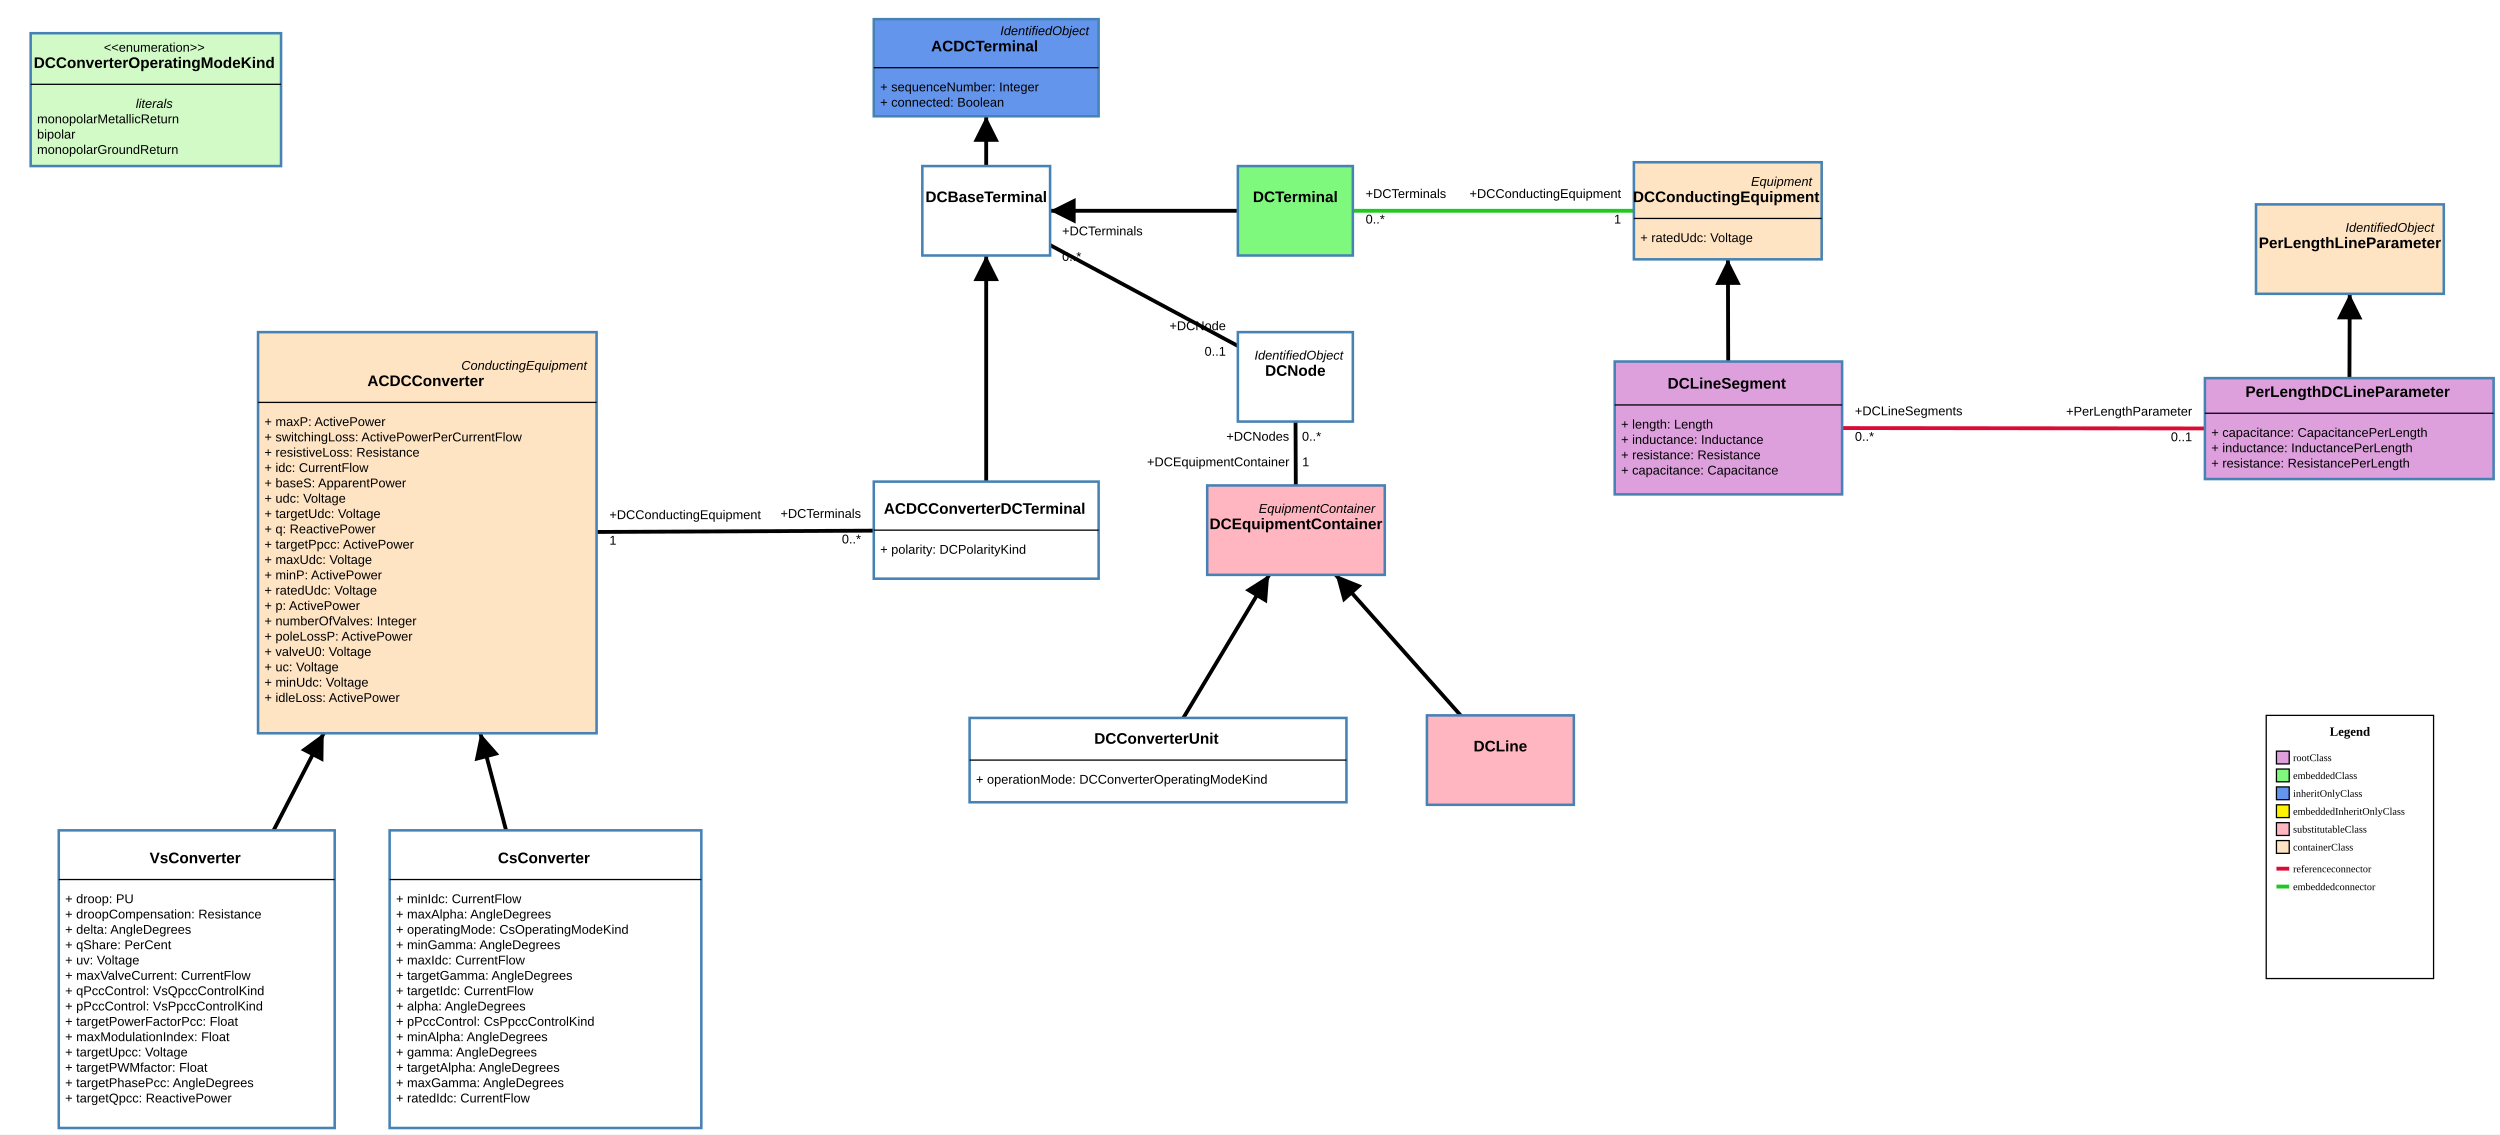
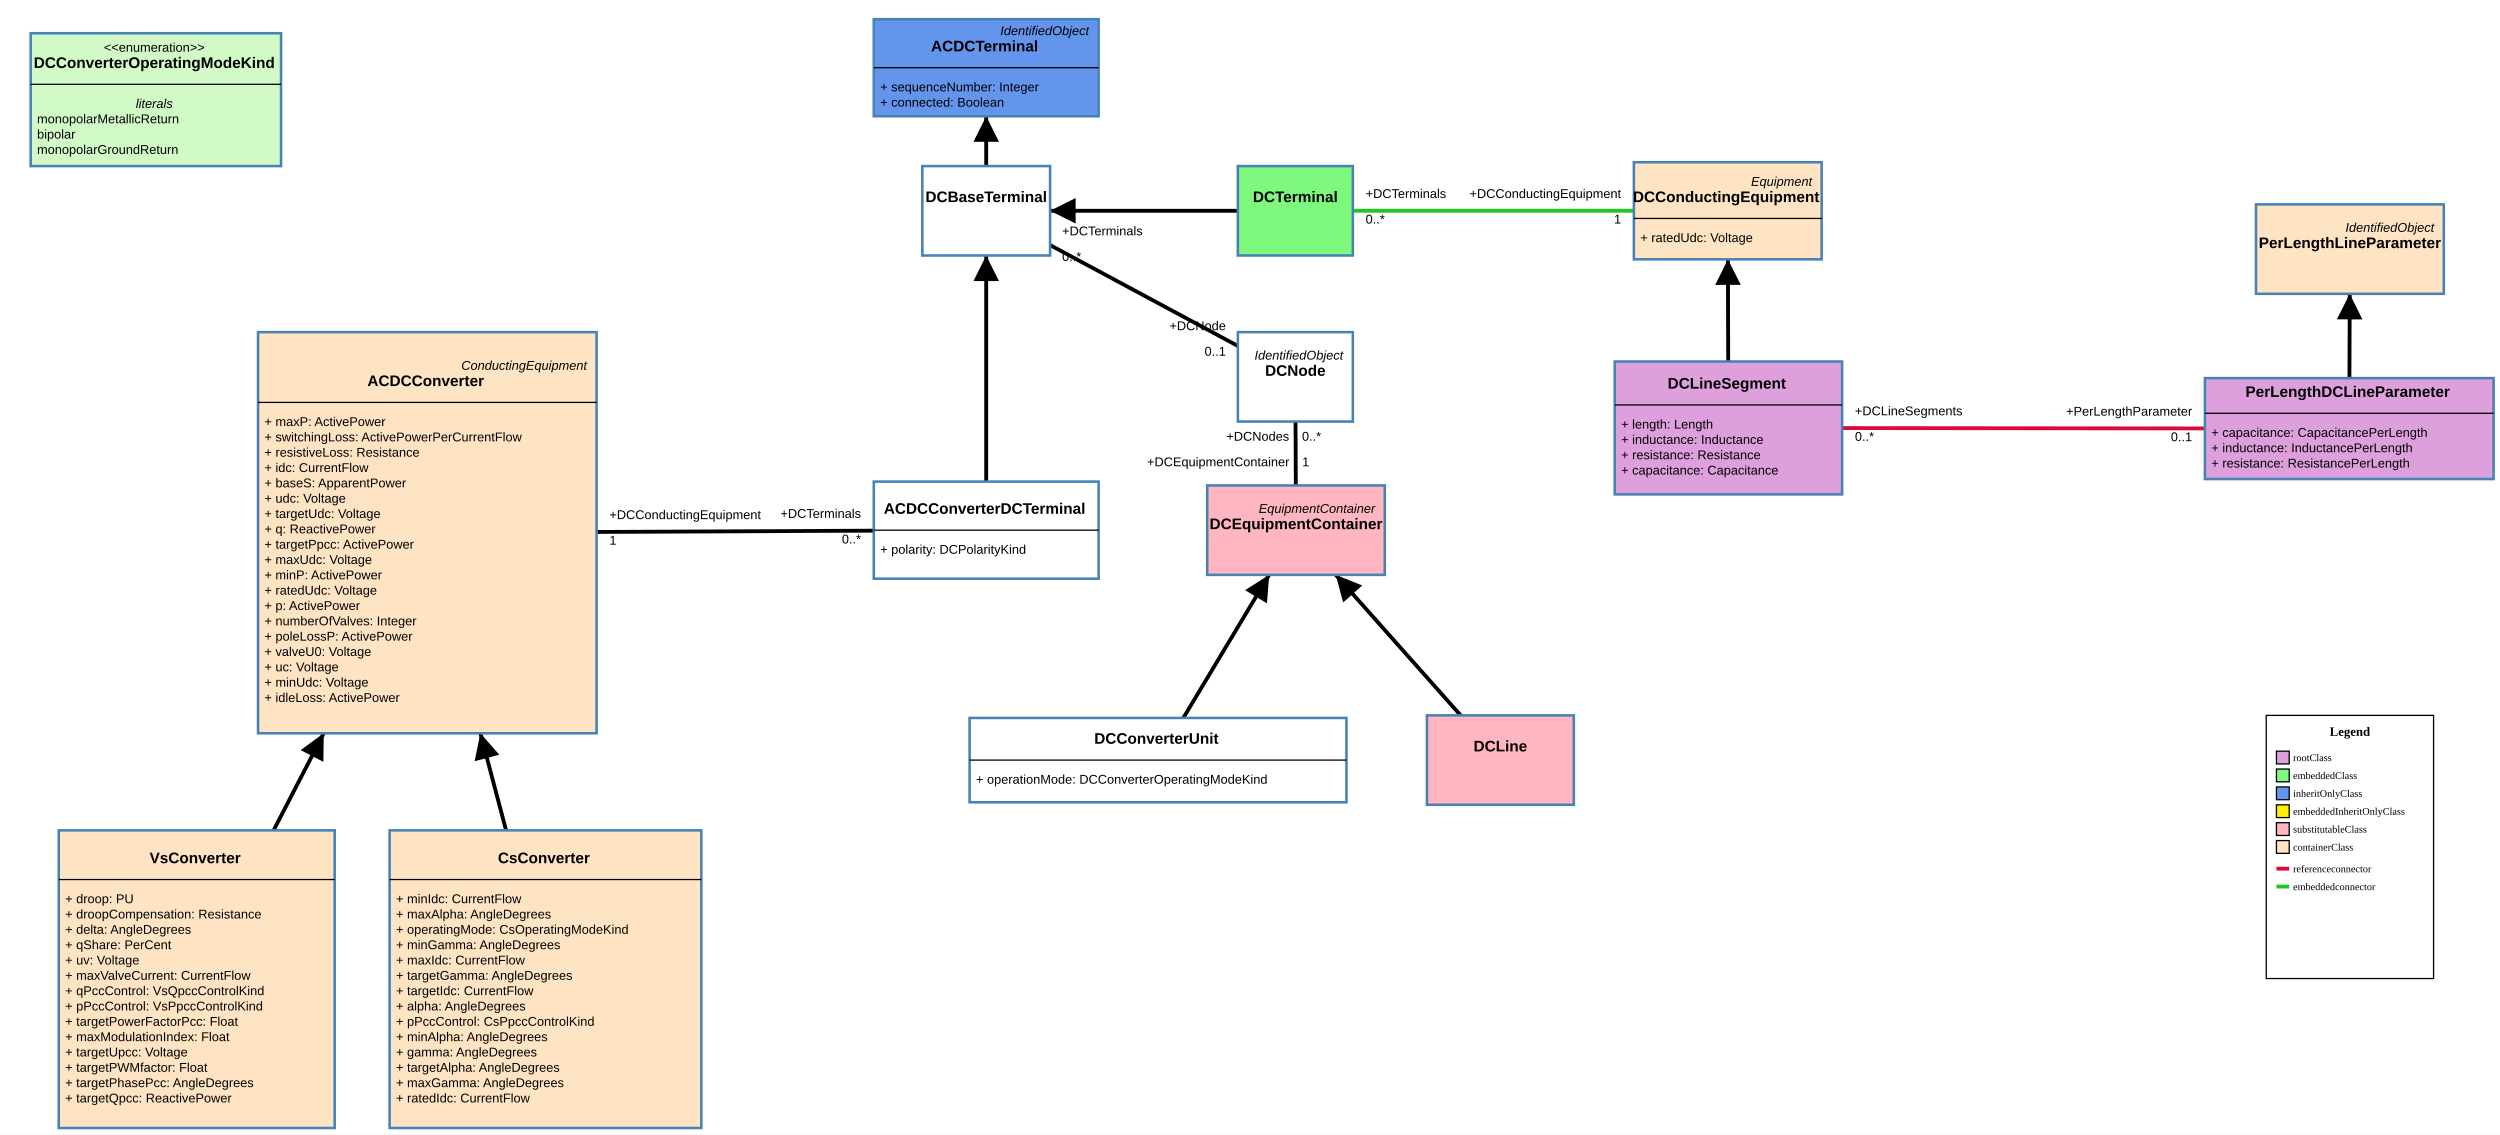
<svg xmlns="http://www.w3.org/2000/svg" width="1957" height="888" style="-webkit-tap-highlight-color: rgba(0, 0, 0, 0);">
  <rect width="100%" height="100%" fill="white" />
  <g class="zoom-group">
    <defs>
      <marker id="arrowhead" viewBox="-0 -5 10 10" refX="5" refY="0" orient="auto" markerWidth="10" markerHeight="10" xoverflow="visible">
        <path d="M 0,-5 L 10 ,0 L 0,5" fill="black" style="stroke: none;" />
      </marker>
    </defs>
    <line class="link" x1="1353" y1="335" x2="1352.5" y2="165" stroke="#000000" stroke-width="3" marker-end="url(#arrowhead)" />
    <line class="link" x1="1014" y1="165" x2="772" y2="165" stroke="#000000" stroke-width="3" marker-end="url(#arrowhead)" />
    <line class="link" x1="1014" y1="295" x2="772" y2="165" stroke="#000000" stroke-width="3" />
    <line class="link" x1="1352.5" y1="165" x2="1014" y2="165" stroke="#20C920" stroke-width="3" />
    <line class="link" x1="154" y1="766.5" x2="334.5" y2="417" stroke="#000000" stroke-width="3" marker-end="url(#arrowhead)" />
    <line class="link" x1="427" y1="766.5" x2="334.5" y2="417" stroke="#000000" stroke-width="3" marker-end="url(#arrowhead)" />
    <line class="link" x1="1839" y1="335.5" x2="1353" y2="335" stroke="#DB0B35" stroke-width="3" />
    <line class="link" x1="1839" y1="335.5" x2="1839.5" y2="195" stroke="#000000" stroke-width="3" marker-end="url(#arrowhead)" />
    <line class="link" x1="1014" y1="295" x2="1014.5" y2="415" stroke="#000000" stroke-width="3" />
    <line class="link" x1="906.5" y1="595" x2="1014.5" y2="415" stroke="#000000" stroke-width="3" marker-end="url(#arrowhead)" />
    <line class="link" x1="1174.5" y1="595" x2="1014.5" y2="415" stroke="#000000" stroke-width="3" marker-end="url(#arrowhead)" />
    <line class="link" x1="772" y1="415" x2="772" y2="165" stroke="#000000" stroke-width="3" marker-end="url(#arrowhead)" />
    <line class="link" x1="772" y1="415" x2="334.5" y2="417" stroke="#000000" stroke-width="3" />
    <line class="link" x1="772" y1="165" x2="772" y2="53" stroke="#000000" stroke-width="3" marker-end="url(#arrowhead)" />
    <line class="arrow" x2="1352.641" y2="213" x1="1353" y1="335" stroke="#000000" stroke-width="2" marker-end="url(#arrowhead)" />
    <line class="arrow" x2="832" y2="165" x1="1014" y1="165" stroke="#000000" stroke-width="2" marker-end="url(#arrowhead)" />
    <line class="arrow" x2="248.828" y2="582.885" x1="154" y1="766.5" stroke="#000000" stroke-width="2" marker-end="url(#arrowhead)" />
    <line class="arrow" x2="378.611" y2="583.667" x1="427" y1="766.5" stroke="#000000" stroke-width="2" marker-end="url(#arrowhead)" />
    <line class="arrow" x2="1839.34" y2="240" x1="1839" y1="335.5" stroke="#000000" stroke-width="2" marker-end="url(#arrowhead)" />
    <line class="arrow" x2="988.355" y2="458.575" x1="906.5" y1="595" stroke="#000000" stroke-width="2" marker-end="url(#arrowhead)" />
    <line class="arrow" x2="1052.255" y2="457.474" x1="1174.5" y1="595" stroke="#000000" stroke-width="2" marker-end="url(#arrowhead)" />
    <line class="arrow" x2="772" y2="210" x1="772" y1="415" stroke="#000000" stroke-width="2" marker-end="url(#arrowhead)" />
    <line class="arrow" x2="772" y2="101" x1="772" y1="165" stroke="#000000" stroke-width="2" marker-end="url(#arrowhead)" />
    <g class="draggable" transform="translate(1264, 283)">
      <rect class="box" width="178" height="104" style="fill: #DDA0DD; stroke: steelblue; stroke-width: 2px; cursor: move;" />
      <text x="0" y="0" text-anchor="start" font-size="10px">
        <tspan x="89" y="17" dy=".35em" text-anchor="middle" style="font-family: Arial, sans-serif; font-weight: 700; font-style: normal; fill: black; font-size: 12px; pointer-events: none;">DCLineSegment</tspan>
        <tspan x="5" y="49" dy=".35em" text-anchor="start" style="font-family: Arial, sans-serif; font-weight: 400; font-style: normal; fill: black; font-size: 10px; pointer-events: none;">+   length: Length</tspan>
        <tspan x="5" y="61" dy=".35em" text-anchor="start" style="font-family: Arial, sans-serif; font-weight: 400; font-style: normal; fill: black; font-size: 10px; pointer-events: none;">+   inductance: Inductance</tspan>
        <tspan x="5" y="73" dy=".35em" text-anchor="start" style="font-family: Arial, sans-serif; font-weight: 400; font-style: normal; fill: black; font-size: 10px; pointer-events: none;">+   resistance: Resistance</tspan>
        <tspan x="5" y="85" dy=".35em" text-anchor="start" style="font-family: Arial, sans-serif; font-weight: 400; font-style: normal; fill: black; font-size: 10px; pointer-events: none;">+   capacitance: Capacitance</tspan>
      </text>
      <line x1="0" x2="178" y1="34" y2="34" stroke="black" stroke-width="1" />
    </g>
    <g class="draggable" transform="translate(684, 15)">
      <rect class="box" width="176" height="76" style="fill: #6495ED; stroke: steelblue; stroke-width: 2px; cursor: move;" />
      <text x="0" y="0" text-anchor="start" font-size="10px">
        <tspan x="171" y="9" dy=".35em" text-anchor="end" style="font-family: Arial, sans-serif; font-weight: 400; font-style: italic; fill: black; font-size: 10px; pointer-events: none;">IdentifiedObject</tspan>
        <tspan x="88" y="21" dy=".35em" text-anchor="middle" style="font-family: Arial, sans-serif; font-weight: 700; font-style: normal; fill: black; font-size: 12px; pointer-events: none;">ACDCTerminal</tspan>
        <tspan x="5" y="53" dy=".35em" text-anchor="start" style="font-family: Arial, sans-serif; font-weight: 400; font-style: normal; fill: black; font-size: 10px; pointer-events: none;">+   sequenceNumber: Integer</tspan>
        <tspan x="5" y="65" dy=".35em" text-anchor="start" style="font-family: Arial, sans-serif; font-weight: 400; font-style: normal; fill: black; font-size: 10px; pointer-events: none;">+   connected: Boolean</tspan>
      </text>
      <line x1="0" x2="176" y1="38" y2="38" stroke="black" stroke-width="1" />
    </g>
    <g class="draggable" transform="translate(945, 380)">
      <rect class="box" width="139" height="70" style="fill: #FFB6C1; stroke: steelblue; stroke-width: 2px; cursor: move;" />
      <text x="0" y="0" text-anchor="start" font-size="10px">
        <tspan x="134" y="18" dy=".35em" text-anchor="end" style="font-family: Arial, sans-serif; font-weight: 400; font-style: italic; fill: black; font-size: 10px; pointer-events: none;">EquipmentContainer</tspan>
        <tspan x="69.5" y="30" dy=".35em" text-anchor="middle" style="font-family: Arial, sans-serif; font-weight: 700; font-style: normal; fill: black; font-size: 12px; pointer-events: none;">DCEquipmentContainer</tspan>
      </text>
    </g>
    <g class="draggable" transform="translate(24, 26)">
      <rect class="box" width="196" height="104" style="fill: #D1FAC7; stroke: steelblue; stroke-width: 2px; cursor: move;" />
      <text x="0" y="0" text-anchor="start" font-size="10px">
        <tspan x="98" y="11" dy=".35em" text-anchor="middle" style="font-family: Arial, sans-serif; font-weight: 400; font-style: normal; fill: black; font-size: 10px; pointer-events: none;">&lt;&lt;enumeration&gt;&gt;</tspan>
        <tspan x="98" y="23" dy=".35em" text-anchor="middle" style="font-family: Arial, sans-serif; font-weight: 700; font-style: normal; fill: black; font-size: 12px; pointer-events: none;">DCConverterOperatingModeKind</tspan>
        <tspan x="98" y="55" dy=".35em" text-anchor="middle" style="font-family: Arial, sans-serif; font-weight: 400; font-style: italic; fill: black; font-size: 10px; pointer-events: none;">literals</tspan>
        <tspan x="5" y="67" dy=".35em" text-anchor="start" style="font-family: Arial, sans-serif; font-weight: 400; font-style: normal; fill: black; font-size: 10px; pointer-events: none;">monopolarMetallicReturn</tspan>
        <tspan x="5" y="79" dy=".35em" text-anchor="start" style="font-family: Arial, sans-serif; font-weight: 400; font-style: normal; fill: black; font-size: 10px; pointer-events: none;">bipolar</tspan>
        <tspan x="5" y="91" dy=".35em" text-anchor="start" style="font-family: Arial, sans-serif; font-weight: 400; font-style: normal; fill: black; font-size: 10px; pointer-events: none;">monopolarGroundReturn</tspan>
      </text>
      <line x1="0" x2="196" y1="40" y2="40" stroke="black" stroke-width="1" />
    </g>
    <g class="draggable" transform="translate(1279, 127)">
      <rect class="box" width="147" height="76" style="fill: #FFE4C4; stroke: steelblue; stroke-width: 2px; cursor: move;" />
      <text x="0" y="0" text-anchor="start" font-size="10px">
        <tspan x="142" y="15" dy=".35em" text-anchor="end" style="font-family: Arial, sans-serif; font-weight: 400; font-style: italic; fill: black; font-size: 10px; pointer-events: none;">Equipment</tspan>
        <tspan x="73.5" y="27" dy=".35em" text-anchor="middle" style="font-family: Arial, sans-serif; font-weight: 700; font-style: normal; fill: black; font-size: 12px; pointer-events: none;">DCConductingEquipment</tspan>
        <tspan x="5" y="59" dy=".35em" text-anchor="start" style="font-family: Arial, sans-serif; font-weight: 400; font-style: normal; fill: black; font-size: 10px; pointer-events: none;">+   ratedUdc: Voltage</tspan>
      </text>
      <line x1="0" x2="147" y1="44" y2="44" stroke="black" stroke-width="1" />
    </g>
    <g class="draggable" transform="translate(969, 260)">
      <rect class="box" width="90" height="70" style="fill: #FFFFFF; stroke: steelblue; stroke-width: 2px; cursor: move;" />
      <text x="0" y="0" text-anchor="start" font-size="10px">
        <tspan x="85" y="18" dy=".35em" text-anchor="end" style="font-family: Arial, sans-serif; font-weight: 400; font-style: italic; fill: black; font-size: 10px; pointer-events: none;">IdentifiedObject</tspan>
        <tspan x="45" y="30" dy=".35em" text-anchor="middle" style="font-family: Arial, sans-serif; font-weight: 700; font-style: normal; fill: black; font-size: 12px; pointer-events: none;">DCNode</tspan>
      </text>
    </g>
    <g class="draggable" transform="translate(969, 130)">
      <rect class="box" width="90" height="70" style="fill: #7EF97E; stroke: steelblue; stroke-width: 2px; cursor: move;" />
      <text x="0" y="0" text-anchor="start" font-size="10px">
        <tspan x="45" y="24" dy=".35em" text-anchor="middle" style="font-family: Arial, sans-serif; font-weight: 700; font-style: normal; fill: black; font-size: 12px; pointer-events: none;">DCTerminal</tspan>
      </text>
    </g>
    <g class="draggable" transform="translate(1766, 160)">
      <rect class="box" width="147" height="70" style="fill: #FFE4C4; stroke: steelblue; stroke-width: 2px; cursor: move;" />
      <text x="0" y="0" text-anchor="start" font-size="10px">
        <tspan x="142" y="18" dy=".35em" text-anchor="end" style="font-family: Arial, sans-serif; font-weight: 400; font-style: italic; fill: black; font-size: 10px; pointer-events: none;">IdentifiedObject</tspan>
        <tspan x="73.5" y="30" dy=".35em" text-anchor="middle" style="font-family: Arial, sans-serif; font-weight: 700; font-style: normal; fill: black; font-size: 12px; pointer-events: none;">PerLengthLineParameter</tspan>
      </text>
    </g>
    <g class="draggable" transform="translate(1726, 296)">
      <rect class="box" width="226" height="79" style="fill: #DDA0DD; stroke: steelblue; stroke-width: 2px; cursor: move;" />
      <text x="0" y="0" text-anchor="start" font-size="10px">
        <tspan x="113" y="10.5" dy=".35em" text-anchor="middle" style="font-family: Arial, sans-serif; font-weight: 700; font-style: normal; fill: black; font-size: 12px; pointer-events: none;">PerLengthDCLineParameter</tspan>
        <tspan x="5" y="42.5" dy=".35em" text-anchor="start" style="font-family: Arial, sans-serif; font-weight: 400; font-style: normal; fill: black; font-size: 10px; pointer-events: none;">+   capacitance: CapacitancePerLength</tspan>
        <tspan x="5" y="54.5" dy=".35em" text-anchor="start" style="font-family: Arial, sans-serif; font-weight: 400; font-style: normal; fill: black; font-size: 10px; pointer-events: none;">+   inductance: InductancePerLength</tspan>
        <tspan x="5" y="66.5" dy=".35em" text-anchor="start" style="font-family: Arial, sans-serif; font-weight: 400; font-style: normal; fill: black; font-size: 10px; pointer-events: none;">+   resistance: ResistancePerLength</tspan>
      </text>
      <line x1="0" x2="226" y1="27.5" y2="27.5" stroke="black" stroke-width="1" />
    </g>
    <g class="draggable" transform="translate(202, 260)">
      <rect class="box" width="265" height="314" style="fill: #FFE4C4; stroke: steelblue; stroke-width: 2px; cursor: move;" />
      <text x="0" y="0" text-anchor="start" font-size="10px">
        <tspan x="260" y="26" dy=".35em" text-anchor="end" style="font-family: Arial, sans-serif; font-weight: 400; font-style: italic; fill: black; font-size: 10px; pointer-events: none;">ConductingEquipment</tspan>
        <tspan x="132.5" y="38" dy=".35em" text-anchor="middle" style="font-family: Arial, sans-serif; font-weight: 700; font-style: normal; fill: black; font-size: 12px; pointer-events: none;">ACDCConverter</tspan>
        <tspan x="5" y="70" dy=".35em" text-anchor="start" style="font-family: Arial, sans-serif; font-weight: 400; font-style: normal; fill: black; font-size: 10px; pointer-events: none;">+   maxP: ActivePower</tspan>
        <tspan x="5" y="82" dy=".35em" text-anchor="start" style="font-family: Arial, sans-serif; font-weight: 400; font-style: normal; fill: black; font-size: 10px; pointer-events: none;">+   switchingLoss: ActivePowerPerCurrentFlow</tspan>
        <tspan x="5" y="94" dy=".35em" text-anchor="start" style="font-family: Arial, sans-serif; font-weight: 400; font-style: normal; fill: black; font-size: 10px; pointer-events: none;">+   resistiveLoss: Resistance</tspan>
        <tspan x="5" y="106" dy=".35em" text-anchor="start" style="font-family: Arial, sans-serif; font-weight: 400; font-style: normal; fill: black; font-size: 10px; pointer-events: none;">+   idc: CurrentFlow</tspan>
        <tspan x="5" y="118" dy=".35em" text-anchor="start" style="font-family: Arial, sans-serif; font-weight: 400; font-style: normal; fill: black; font-size: 10px; pointer-events: none;">+   baseS: ApparentPower</tspan>
        <tspan x="5" y="130" dy=".35em" text-anchor="start" style="font-family: Arial, sans-serif; font-weight: 400; font-style: normal; fill: black; font-size: 10px; pointer-events: none;">+   udc: Voltage</tspan>
        <tspan x="5" y="142" dy=".35em" text-anchor="start" style="font-family: Arial, sans-serif; font-weight: 400; font-style: normal; fill: black; font-size: 10px; pointer-events: none;">+   targetUdc: Voltage</tspan>
        <tspan x="5" y="154" dy=".35em" text-anchor="start" style="font-family: Arial, sans-serif; font-weight: 400; font-style: normal; fill: black; font-size: 10px; pointer-events: none;">+   q: ReactivePower</tspan>
        <tspan x="5" y="166" dy=".35em" text-anchor="start" style="font-family: Arial, sans-serif; font-weight: 400; font-style: normal; fill: black; font-size: 10px; pointer-events: none;">+   targetPpcc: ActivePower</tspan>
        <tspan x="5" y="178" dy=".35em" text-anchor="start" style="font-family: Arial, sans-serif; font-weight: 400; font-style: normal; fill: black; font-size: 10px; pointer-events: none;">+   maxUdc: Voltage</tspan>
        <tspan x="5" y="190" dy=".35em" text-anchor="start" style="font-family: Arial, sans-serif; font-weight: 400; font-style: normal; fill: black; font-size: 10px; pointer-events: none;">+   minP: ActivePower</tspan>
        <tspan x="5" y="202" dy=".35em" text-anchor="start" style="font-family: Arial, sans-serif; font-weight: 400; font-style: normal; fill: black; font-size: 10px; pointer-events: none;">+   ratedUdc: Voltage</tspan>
        <tspan x="5" y="214" dy=".35em" text-anchor="start" style="font-family: Arial, sans-serif; font-weight: 400; font-style: normal; fill: black; font-size: 10px; pointer-events: none;">+   p: ActivePower</tspan>
        <tspan x="5" y="226" dy=".35em" text-anchor="start" style="font-family: Arial, sans-serif; font-weight: 400; font-style: normal; fill: black; font-size: 10px; pointer-events: none;">+   numberOfValves: Integer</tspan>
        <tspan x="5" y="238" dy=".35em" text-anchor="start" style="font-family: Arial, sans-serif; font-weight: 400; font-style: normal; fill: black; font-size: 10px; pointer-events: none;">+   poleLossP: ActivePower</tspan>
        <tspan x="5" y="250" dy=".35em" text-anchor="start" style="font-family: Arial, sans-serif; font-weight: 400; font-style: normal; fill: black; font-size: 10px; pointer-events: none;">+   valveU0: Voltage</tspan>
        <tspan x="5" y="262" dy=".35em" text-anchor="start" style="font-family: Arial, sans-serif; font-weight: 400; font-style: normal; fill: black; font-size: 10px; pointer-events: none;">+   uc: Voltage</tspan>
        <tspan x="5" y="274" dy=".35em" text-anchor="start" style="font-family: Arial, sans-serif; font-weight: 400; font-style: normal; fill: black; font-size: 10px; pointer-events: none;">+   minUdc: Voltage</tspan>
        <tspan x="5" y="286" dy=".35em" text-anchor="start" style="font-family: Arial, sans-serif; font-weight: 400; font-style: normal; fill: black; font-size: 10px; pointer-events: none;">+   idleLoss: ActivePower</tspan>
      </text>
      <line x1="0" x2="265" y1="55" y2="55" stroke="black" stroke-width="1" />
    </g>
    <g class="draggable" transform="translate(305, 650)">
-       <rect class="box" width="244" height="233" style="fill: #FFFFFF; stroke: steelblue; stroke-width: 2px; cursor: move;" />
+       <rect class="box" width="244" height="233" style="fill: #FFE4C4; stroke: steelblue; stroke-width: 2px; cursor: move;" />
      <text x="0" y="0" text-anchor="start" font-size="10px">
        <tspan x="122" y="21.5" dy=".35em" text-anchor="middle" style="font-family: Arial, sans-serif; font-weight: 700; font-style: normal; fill: black; font-size: 12px; pointer-events: none;">CsConverter</tspan>
        <tspan x="5" y="53.5" dy=".35em" text-anchor="start" style="font-family: Arial, sans-serif; font-weight: 400; font-style: normal; fill: black; font-size: 10px; pointer-events: none;">+   minIdc: CurrentFlow</tspan>
        <tspan x="5" y="65.5" dy=".35em" text-anchor="start" style="font-family: Arial, sans-serif; font-weight: 400; font-style: normal; fill: black; font-size: 10px; pointer-events: none;">+   maxAlpha: AngleDegrees</tspan>
        <tspan x="5" y="77.5" dy=".35em" text-anchor="start" style="font-family: Arial, sans-serif; font-weight: 400; font-style: normal; fill: black; font-size: 10px; pointer-events: none;">+   operatingMode: CsOperatingModeKind</tspan>
        <tspan x="5" y="89.5" dy=".35em" text-anchor="start" style="font-family: Arial, sans-serif; font-weight: 400; font-style: normal; fill: black; font-size: 10px; pointer-events: none;">+   minGamma: AngleDegrees</tspan>
        <tspan x="5" y="101.5" dy=".35em" text-anchor="start" style="font-family: Arial, sans-serif; font-weight: 400; font-style: normal; fill: black; font-size: 10px; pointer-events: none;">+   maxIdc: CurrentFlow</tspan>
        <tspan x="5" y="113.5" dy=".35em" text-anchor="start" style="font-family: Arial, sans-serif; font-weight: 400; font-style: normal; fill: black; font-size: 10px; pointer-events: none;">+   targetGamma: AngleDegrees</tspan>
        <tspan x="5" y="125.5" dy=".35em" text-anchor="start" style="font-family: Arial, sans-serif; font-weight: 400; font-style: normal; fill: black; font-size: 10px; pointer-events: none;">+   targetIdc: CurrentFlow</tspan>
        <tspan x="5" y="137.5" dy=".35em" text-anchor="start" style="font-family: Arial, sans-serif; font-weight: 400; font-style: normal; fill: black; font-size: 10px; pointer-events: none;">+   alpha: AngleDegrees</tspan>
        <tspan x="5" y="149.5" dy=".35em" text-anchor="start" style="font-family: Arial, sans-serif; font-weight: 400; font-style: normal; fill: black; font-size: 10px; pointer-events: none;">+   pPccControl: CsPpccControlKind</tspan>
        <tspan x="5" y="161.5" dy=".35em" text-anchor="start" style="font-family: Arial, sans-serif; font-weight: 400; font-style: normal; fill: black; font-size: 10px; pointer-events: none;">+   minAlpha: AngleDegrees</tspan>
        <tspan x="5" y="173.5" dy=".35em" text-anchor="start" style="font-family: Arial, sans-serif; font-weight: 400; font-style: normal; fill: black; font-size: 10px; pointer-events: none;">+   gamma: AngleDegrees</tspan>
        <tspan x="5" y="185.5" dy=".35em" text-anchor="start" style="font-family: Arial, sans-serif; font-weight: 400; font-style: normal; fill: black; font-size: 10px; pointer-events: none;">+   targetAlpha: AngleDegrees</tspan>
        <tspan x="5" y="197.5" dy=".35em" text-anchor="start" style="font-family: Arial, sans-serif; font-weight: 400; font-style: normal; fill: black; font-size: 10px; pointer-events: none;">+   maxGamma: AngleDegrees</tspan>
        <tspan x="5" y="209.5" dy=".35em" text-anchor="start" style="font-family: Arial, sans-serif; font-weight: 400; font-style: normal; fill: black; font-size: 10px; pointer-events: none;">+   ratedIdc: CurrentFlow</tspan>
      </text>
      <line x1="0" x2="244" y1="38.5" y2="38.5" stroke="black" stroke-width="1" />
    </g>
    <g class="draggable" transform="translate(46, 650)">
-       <rect class="box" width="216" height="233" style="fill: #FFFFFF; stroke: steelblue; stroke-width: 2px; cursor: move;" />
+       <rect class="box" width="216" height="233" style="fill: #FFE4C4; stroke: steelblue; stroke-width: 2px; cursor: move;" />
      <text x="0" y="0" text-anchor="start" font-size="10px">
        <tspan x="108" y="21.5" dy=".35em" text-anchor="middle" style="font-family: Arial, sans-serif; font-weight: 700; font-style: normal; fill: black; font-size: 12px; pointer-events: none;">VsConverter</tspan>
        <tspan x="5" y="53.5" dy=".35em" text-anchor="start" style="font-family: Arial, sans-serif; font-weight: 400; font-style: normal; fill: black; font-size: 10px; pointer-events: none;">+   droop: PU</tspan>
        <tspan x="5" y="65.5" dy=".35em" text-anchor="start" style="font-family: Arial, sans-serif; font-weight: 400; font-style: normal; fill: black; font-size: 10px; pointer-events: none;">+   droopCompensation: Resistance</tspan>
        <tspan x="5" y="77.5" dy=".35em" text-anchor="start" style="font-family: Arial, sans-serif; font-weight: 400; font-style: normal; fill: black; font-size: 10px; pointer-events: none;">+   delta: AngleDegrees</tspan>
        <tspan x="5" y="89.5" dy=".35em" text-anchor="start" style="font-family: Arial, sans-serif; font-weight: 400; font-style: normal; fill: black; font-size: 10px; pointer-events: none;">+   qShare: PerCent</tspan>
        <tspan x="5" y="101.5" dy=".35em" text-anchor="start" style="font-family: Arial, sans-serif; font-weight: 400; font-style: normal; fill: black; font-size: 10px; pointer-events: none;">+   uv: Voltage</tspan>
        <tspan x="5" y="113.5" dy=".35em" text-anchor="start" style="font-family: Arial, sans-serif; font-weight: 400; font-style: normal; fill: black; font-size: 10px; pointer-events: none;">+   maxValveCurrent: CurrentFlow</tspan>
        <tspan x="5" y="125.5" dy=".35em" text-anchor="start" style="font-family: Arial, sans-serif; font-weight: 400; font-style: normal; fill: black; font-size: 10px; pointer-events: none;">+   qPccControl: VsQpccControlKind</tspan>
        <tspan x="5" y="137.5" dy=".35em" text-anchor="start" style="font-family: Arial, sans-serif; font-weight: 400; font-style: normal; fill: black; font-size: 10px; pointer-events: none;">+   pPccControl: VsPpccControlKind</tspan>
        <tspan x="5" y="149.5" dy=".35em" text-anchor="start" style="font-family: Arial, sans-serif; font-weight: 400; font-style: normal; fill: black; font-size: 10px; pointer-events: none;">+   targetPowerFactorPcc: Float</tspan>
        <tspan x="5" y="161.5" dy=".35em" text-anchor="start" style="font-family: Arial, sans-serif; font-weight: 400; font-style: normal; fill: black; font-size: 10px; pointer-events: none;">+   maxModulationIndex: Float</tspan>
        <tspan x="5" y="173.5" dy=".35em" text-anchor="start" style="font-family: Arial, sans-serif; font-weight: 400; font-style: normal; fill: black; font-size: 10px; pointer-events: none;">+   targetUpcc: Voltage</tspan>
        <tspan x="5" y="185.5" dy=".35em" text-anchor="start" style="font-family: Arial, sans-serif; font-weight: 400; font-style: normal; fill: black; font-size: 10px; pointer-events: none;">+   targetPWMfactor: Float</tspan>
        <tspan x="5" y="197.5" dy=".35em" text-anchor="start" style="font-family: Arial, sans-serif; font-weight: 400; font-style: normal; fill: black; font-size: 10px; pointer-events: none;">+   targetPhasePcc: AngleDegrees</tspan>
        <tspan x="5" y="209.5" dy=".35em" text-anchor="start" style="font-family: Arial, sans-serif; font-weight: 400; font-style: normal; fill: black; font-size: 10px; pointer-events: none;">+   targetQpcc: ReactivePower</tspan>
      </text>
      <line x1="0" x2="216" y1="38.5" y2="38.5" stroke="black" stroke-width="1" />
    </g>
    <g class="draggable" transform="translate(759, 562)">
      <rect class="box" width="295" height="66" style="fill: #FFFFFF; stroke: steelblue; stroke-width: 2px; cursor: move;" />
      <text x="0" y="0" text-anchor="start" font-size="10px">
        <tspan x="147.5" y="16" dy=".35em" text-anchor="middle" style="font-family: Arial, sans-serif; font-weight: 700; font-style: normal; fill: black; font-size: 12px; pointer-events: none;">DCConverterUnit</tspan>
        <tspan x="5" y="48" dy=".35em" text-anchor="start" style="font-family: Arial, sans-serif; font-weight: 400; font-style: normal; fill: black; font-size: 10px; pointer-events: none;">+   operationMode: DCConverterOperatingModeKind</tspan>
      </text>
      <line x1="0" x2="295" y1="33" y2="33" stroke="black" stroke-width="1" />
    </g>
    <g class="draggable" transform="translate(1117, 560)">
      <rect class="box" width="115" height="70" style="fill: #FFB6C1; stroke: steelblue; stroke-width: 2px; cursor: move;" />
      <text x="0" y="0" text-anchor="start" font-size="10px">
        <tspan x="57.5" y="24" dy=".35em" text-anchor="middle" style="font-family: Arial, sans-serif; font-weight: 700; font-style: normal; fill: black; font-size: 12px; pointer-events: none;">DCLine</tspan>
      </text>
    </g>
    <g class="draggable" transform="translate(684, 377)">
      <rect class="box" width="176" height="76" style="fill: #FFFFFF; stroke: steelblue; stroke-width: 2px; cursor: move;" />
      <text x="0" y="0" text-anchor="start" font-size="10px">
        <tspan x="88" y="21" dy=".35em" text-anchor="middle" style="font-family: Arial, sans-serif; font-weight: 700; font-style: normal; fill: black; font-size: 12px; pointer-events: none;">ACDCConverterDCTerminal</tspan>
        <tspan x="5" y="53" dy=".35em" text-anchor="start" style="font-family: Arial, sans-serif; font-weight: 400; font-style: normal; fill: black; font-size: 10px; pointer-events: none;">+   polarity: DCPolarityKind</tspan>
      </text>
      <line x1="0" x2="176" y1="38" y2="38" stroke="black" stroke-width="1" />
    </g>
    <g class="draggable" transform="translate(722, 130)">
      <rect class="box" width="100" height="70" style="fill: #FFFFFF; stroke: steelblue; stroke-width: 2px; cursor: move;" />
      <text x="0" y="0" text-anchor="start" font-size="10px">
        <tspan x="50" y="24" dy=".35em" text-anchor="middle" style="font-family: Arial, sans-serif; font-weight: 700; font-style: normal; fill: black; font-size: 12px; pointer-events: none;">DCBaseTerminal</tspan>
      </text>
    </g>
    <text class="link-text-start-top" x="1347.832" y="278" text-anchor="end" dy="-1em" style="font-family: Arial, sans-serif; font-size: 10px; fill: black;" />
    <text class="link-text-start-top" x="959" y="165" text-anchor="end" dy="-1em" style="font-family: Arial, sans-serif; font-size: 10px; fill: black;" />
    <text class="link-text-start-top" x="959.595" y="268.46" text-anchor="end" dy="-1em" style="font-family: Arial, sans-serif; font-size: 10px; fill: black;">+DCNode</text>
    <text class="link-text-start-top" x="1269" y="165" text-anchor="end" dy="-1em" style="font-family: Arial, sans-serif; font-size: 10px; fill: black;">+DCConductingEquipment</text>
    <text class="link-text-start-top" x="211.461" y="645.557" text-anchor="end" dy="-1em" style="font-family: Arial, sans-serif; font-size: 10px; fill: black;" />
    <text class="link-text-start-top" x="389.887" y="645.166" text-anchor="end" dy="-1em" style="font-family: Arial, sans-serif; font-size: 10px; fill: black;" />
    <text class="link-text-start-top" x="1716" y="335.379" text-anchor="end" dy="-1em" style="font-family: Arial, sans-serif; font-size: 10px; fill: black;">+PerLengthParameter</text>
    <text class="link-text-start-top" x="1834.158" y="291" text-anchor="end" dy="-1em" style="font-family: Arial, sans-serif; font-size: 10px; fill: black;" />
    <text class="link-text-start-top" x="1009.167" y="335" text-anchor="end" dy="1em" style="font-family: Arial, sans-serif; font-size: 10px; fill: black;">+DCNodes</text>
    <text class="link-text-start-top" x="923.872" y="557.713" text-anchor="end" dy="-1em" style="font-family: Arial, sans-serif; font-size: 10px; fill: black;" />
    <text class="link-text-start-top" x="1135.067" y="556.263" text-anchor="end" dy="-1em" style="font-family: Arial, sans-serif; font-size: 10px; fill: black;" />
    <text class="link-text-start-top" x="767" y="372" text-anchor="end" dy="-1em" style="font-family: Arial, sans-serif; font-size: 10px; fill: black;" />
    <text class="link-text-start-top" x="674" y="415.425" text-anchor="end" dy="-1em" style="font-family: Arial, sans-serif; font-size: 10px; fill: black;">+DCTerminals</text>
    <text class="link-text-start-top" x="767" y="125" text-anchor="end" dy="-1em" style="font-family: Arial, sans-serif; font-size: 10px; fill: black;" />
    <text class="link-text-start-btm" x="1357.832" y="278" dy="-1em" text-anchor="start" style="font-family: Arial, sans-serif; font-size: 10px; fill: black;" />
    <text class="link-text-start-btm" x="959" y="165" dy="1em" text-anchor="end" style="font-family: Arial, sans-serif; font-size: 10px; fill: black;" />
    <text class="link-text-start-btm" x="959.595" y="268.46" dy="1em" text-anchor="end" style="font-family: Arial, sans-serif; font-size: 10px; fill: black;">0..1</text>
    <text class="link-text-start-btm" x="1269" y="165" dy="1em" text-anchor="end" style="font-family: Arial, sans-serif; font-size: 10px; fill: black;">1</text>
    <text class="link-text-start-btm" x="221.461" y="645.557" dy="-1em" text-anchor="start" style="font-family: Arial, sans-serif; font-size: 10px; fill: black;" />
    <text class="link-text-start-btm" x="399.887" y="645.166" dy="-1em" text-anchor="start" style="font-family: Arial, sans-serif; font-size: 10px; fill: black;" />
    <text class="link-text-start-btm" x="1716" y="335.379" dy="1em" text-anchor="end" style="font-family: Arial, sans-serif; font-size: 10px; fill: black;">0..1</text>
    <text class="link-text-start-btm" x="1844.158" y="291" dy="-1em" text-anchor="start" style="font-family: Arial, sans-serif; font-size: 10px; fill: black;" />
    <text class="link-text-start-btm" x="1019.167" y="335" dy="1em" text-anchor="start" style="font-family: Arial, sans-serif; font-size: 10px; fill: black;">0..*</text>
    <text class="link-text-start-btm" x="933.872" y="557.713" dy="-1em" text-anchor="start" style="font-family: Arial, sans-serif; font-size: 10px; fill: black;" />
    <text class="link-text-start-btm" x="1145.067" y="556.263" dy="-1em" text-anchor="start" style="font-family: Arial, sans-serif; font-size: 10px; fill: black;" />
    <text class="link-text-start-btm" x="777" y="372" dy="-1em" text-anchor="start" style="font-family: Arial, sans-serif; font-size: 10px; fill: black;" />
    <text class="link-text-start-btm" x="674" y="415.425" dy="1em" text-anchor="end" style="font-family: Arial, sans-serif; font-size: 10px; fill: black;">0..*</text>
    <text class="link-text-start-btm" x="777" y="125" dy="-1em" text-anchor="start" style="font-family: Arial, sans-serif; font-size: 10px; fill: black;" />
    <text class="link-text-end-top" x="1347.626" y="208" dy="1em" text-anchor="end" style="font-family: Arial, sans-serif; font-size: 10px; fill: black;" />
    <text class="link-text-end-top" x="832" y="165" dy="-1em" text-anchor="start" style="font-family: Arial, sans-serif; font-size: 10px; fill: black;" />
    <text class="link-text-end-top" x="831.405" y="194.226" dy="-1em" text-anchor="start" style="font-family: Arial, sans-serif; font-size: 10px; fill: black;">+DCTerminals</text>
    <text class="link-text-end-top" x="1069" y="165" dy="-1em" text-anchor="start" style="font-family: Arial, sans-serif; font-size: 10px; fill: black;">+DCTerminals</text>
    <text class="link-text-end-top" x="246.123" y="578.443" dy="1em" text-anchor="end" style="font-family: Arial, sans-serif; font-size: 10px; fill: black;" />
    <text class="link-text-end-top" x="372.331" y="578.834" dy="1em" text-anchor="end" style="font-family: Arial, sans-serif; font-size: 10px; fill: black;" />
    <text class="link-text-end-top" x="1452" y="335.097" dy="-1em" text-anchor="start" style="font-family: Arial, sans-serif; font-size: 10px; fill: black;">+DCLineSegments</text>
    <text class="link-text-end-top" x="1834.358" y="235" dy="1em" text-anchor="end" style="font-family: Arial, sans-serif; font-size: 10px; fill: black;" />
    <text class="link-text-end-top" x="1009.333" y="375" dy="-1em" text-anchor="end" style="font-family: Arial, sans-serif; font-size: 10px; fill: black;">+DCEquipmentContainer</text>
    <text class="link-text-end-top" x="985.928" y="454.287" dy="1em" text-anchor="end" style="font-family: Arial, sans-serif; font-size: 10px; fill: black;" />
    <text class="link-text-end-top" x="1043.933" y="453.737" dy="1em" text-anchor="end" style="font-family: Arial, sans-serif; font-size: 10px; fill: black;" />
    <text class="link-text-end-top" x="767" y="205" dy="1em" text-anchor="end" style="font-family: Arial, sans-serif; font-size: 10px; fill: black;" />
    <text class="link-text-end-top" x="477" y="416.371" dy="-1em" text-anchor="start" style="font-family: Arial, sans-serif; font-size: 10px; fill: black;">+DCConductingEquipment</text>
    <text class="link-text-end-top" x="767" y="96" dy="1em" text-anchor="end" style="font-family: Arial, sans-serif; font-size: 10px; fill: black;" />
    <text class="link-text-end-btm" x="1357.626" y="208" dy="1em" text-anchor="start" style="font-family: Arial, sans-serif; font-size: 10px; fill: black;" />
    <text class="link-text-end-btm" x="832" y="165" dy="1em" text-anchor="start" style="font-family: Arial, sans-serif; font-size: 10px; fill: black;" />
    <text class="link-text-end-btm" x="831.405" y="194.226" dy="1em" text-anchor="start" style="font-family: Arial, sans-serif; font-size: 10px; fill: black;">0..*</text>
    <text class="link-text-end-btm" x="1069" y="165" dy="1em" text-anchor="start" style="font-family: Arial, sans-serif; font-size: 10px; fill: black;">0..*</text>
    <text class="link-text-end-btm" x="256.123" y="578.443" dy="1em" text-anchor="start" style="font-family: Arial, sans-serif; font-size: 10px; fill: black;" />
    <text class="link-text-end-btm" x="382.331" y="578.834" dy="1em" text-anchor="start" style="font-family: Arial, sans-serif; font-size: 10px; fill: black;" />
    <text class="link-text-end-btm" x="1452" y="335.097" dy="1em" text-anchor="start" style="font-family: Arial, sans-serif; font-size: 10px; fill: black;">0..*</text>
    <text class="link-text-end-btm" x="1844.358" y="235" dy="1em" text-anchor="start" style="font-family: Arial, sans-serif; font-size: 10px; fill: black;" />
    <text class="link-text-end-btm" x="1019.333" y="375" dy="-1em" text-anchor="start" style="font-family: Arial, sans-serif; font-size: 10px; fill: black;">1</text>
    <text class="link-text-end-btm" x="995.928" y="454.287" dy="1em" text-anchor="start" style="font-family: Arial, sans-serif; font-size: 10px; fill: black;" />
    <text class="link-text-end-btm" x="1053.933" y="453.737" dy="1em" text-anchor="start" style="font-family: Arial, sans-serif; font-size: 10px; fill: black;" />
    <text class="link-text-end-btm" x="777" y="205" dy="1em" text-anchor="start" style="font-family: Arial, sans-serif; font-size: 10px; fill: black;" />
    <text class="link-text-end-btm" x="477" y="416.371" dy="1em" text-anchor="start" style="font-family: Arial, sans-serif; font-size: 10px; fill: black;">1</text>
    <text class="link-text-end-btm" x="777" y="96" dy="1em" text-anchor="start" style="font-family: Arial, sans-serif; font-size: 10px; fill: black;" />
    <g class="legend" transform="translate(1774, 560)">
      <rect width="131" height="206" fill="white" stroke="black" stroke-width="1" />
      <text x="65.5" y="16" text-anchor="middle" font-weight="bold" font-size="10px">Legend</text>
      <rect x="8" y="28" width="10" height="10" fill="#DDA0DD" stroke="black" stroke-width="1" />
      <text x="21" y="33" dy="0.35em" font-size="8px">rootClass</text>
      <rect x="8" y="42" width="10" height="10" fill="#7EF97E" stroke="black" stroke-width="1" />
      <text x="21" y="47" dy="0.35em" font-size="8px">embeddedClass</text>
      <rect x="8" y="56" width="10" height="10" fill="#6495ED" stroke="black" stroke-width="1" />
      <text x="21" y="61" dy="0.35em" font-size="8px">inheritOnlyClass</text>
      <rect x="8" y="70" width="10" height="10" fill="#FFF200" stroke="black" stroke-width="1" />
      <text x="21" y="75" dy="0.35em" font-size="8px">embeddedInheritOnlyClass</text>
      <rect x="8" y="84" width="10" height="10" fill="#FFB6C1" stroke="black" stroke-width="1" />
      <text x="21" y="89" dy="0.35em" font-size="8px">substitutableClass</text>
      <rect x="8" y="98" width="10" height="10" fill="#FFE4C4" stroke="black" stroke-width="1" />
      <text x="21" y="103" dy="0.35em" font-size="8px">containerClass</text>
      <line x1="8" x2="18" y1="120" y2="120" stroke="#DB0B35" stroke-width="3" />
      <text x="21" y="120" dy="0.35em" font-size="8px">referenceconnector</text>
      <line x1="8" x2="18" y1="134" y2="134" stroke="#20C920" stroke-width="3" />
      <text x="21" y="134" dy="0.35em" font-size="8px">embeddedconnector</text>
    </g>
  </g>
</svg>
